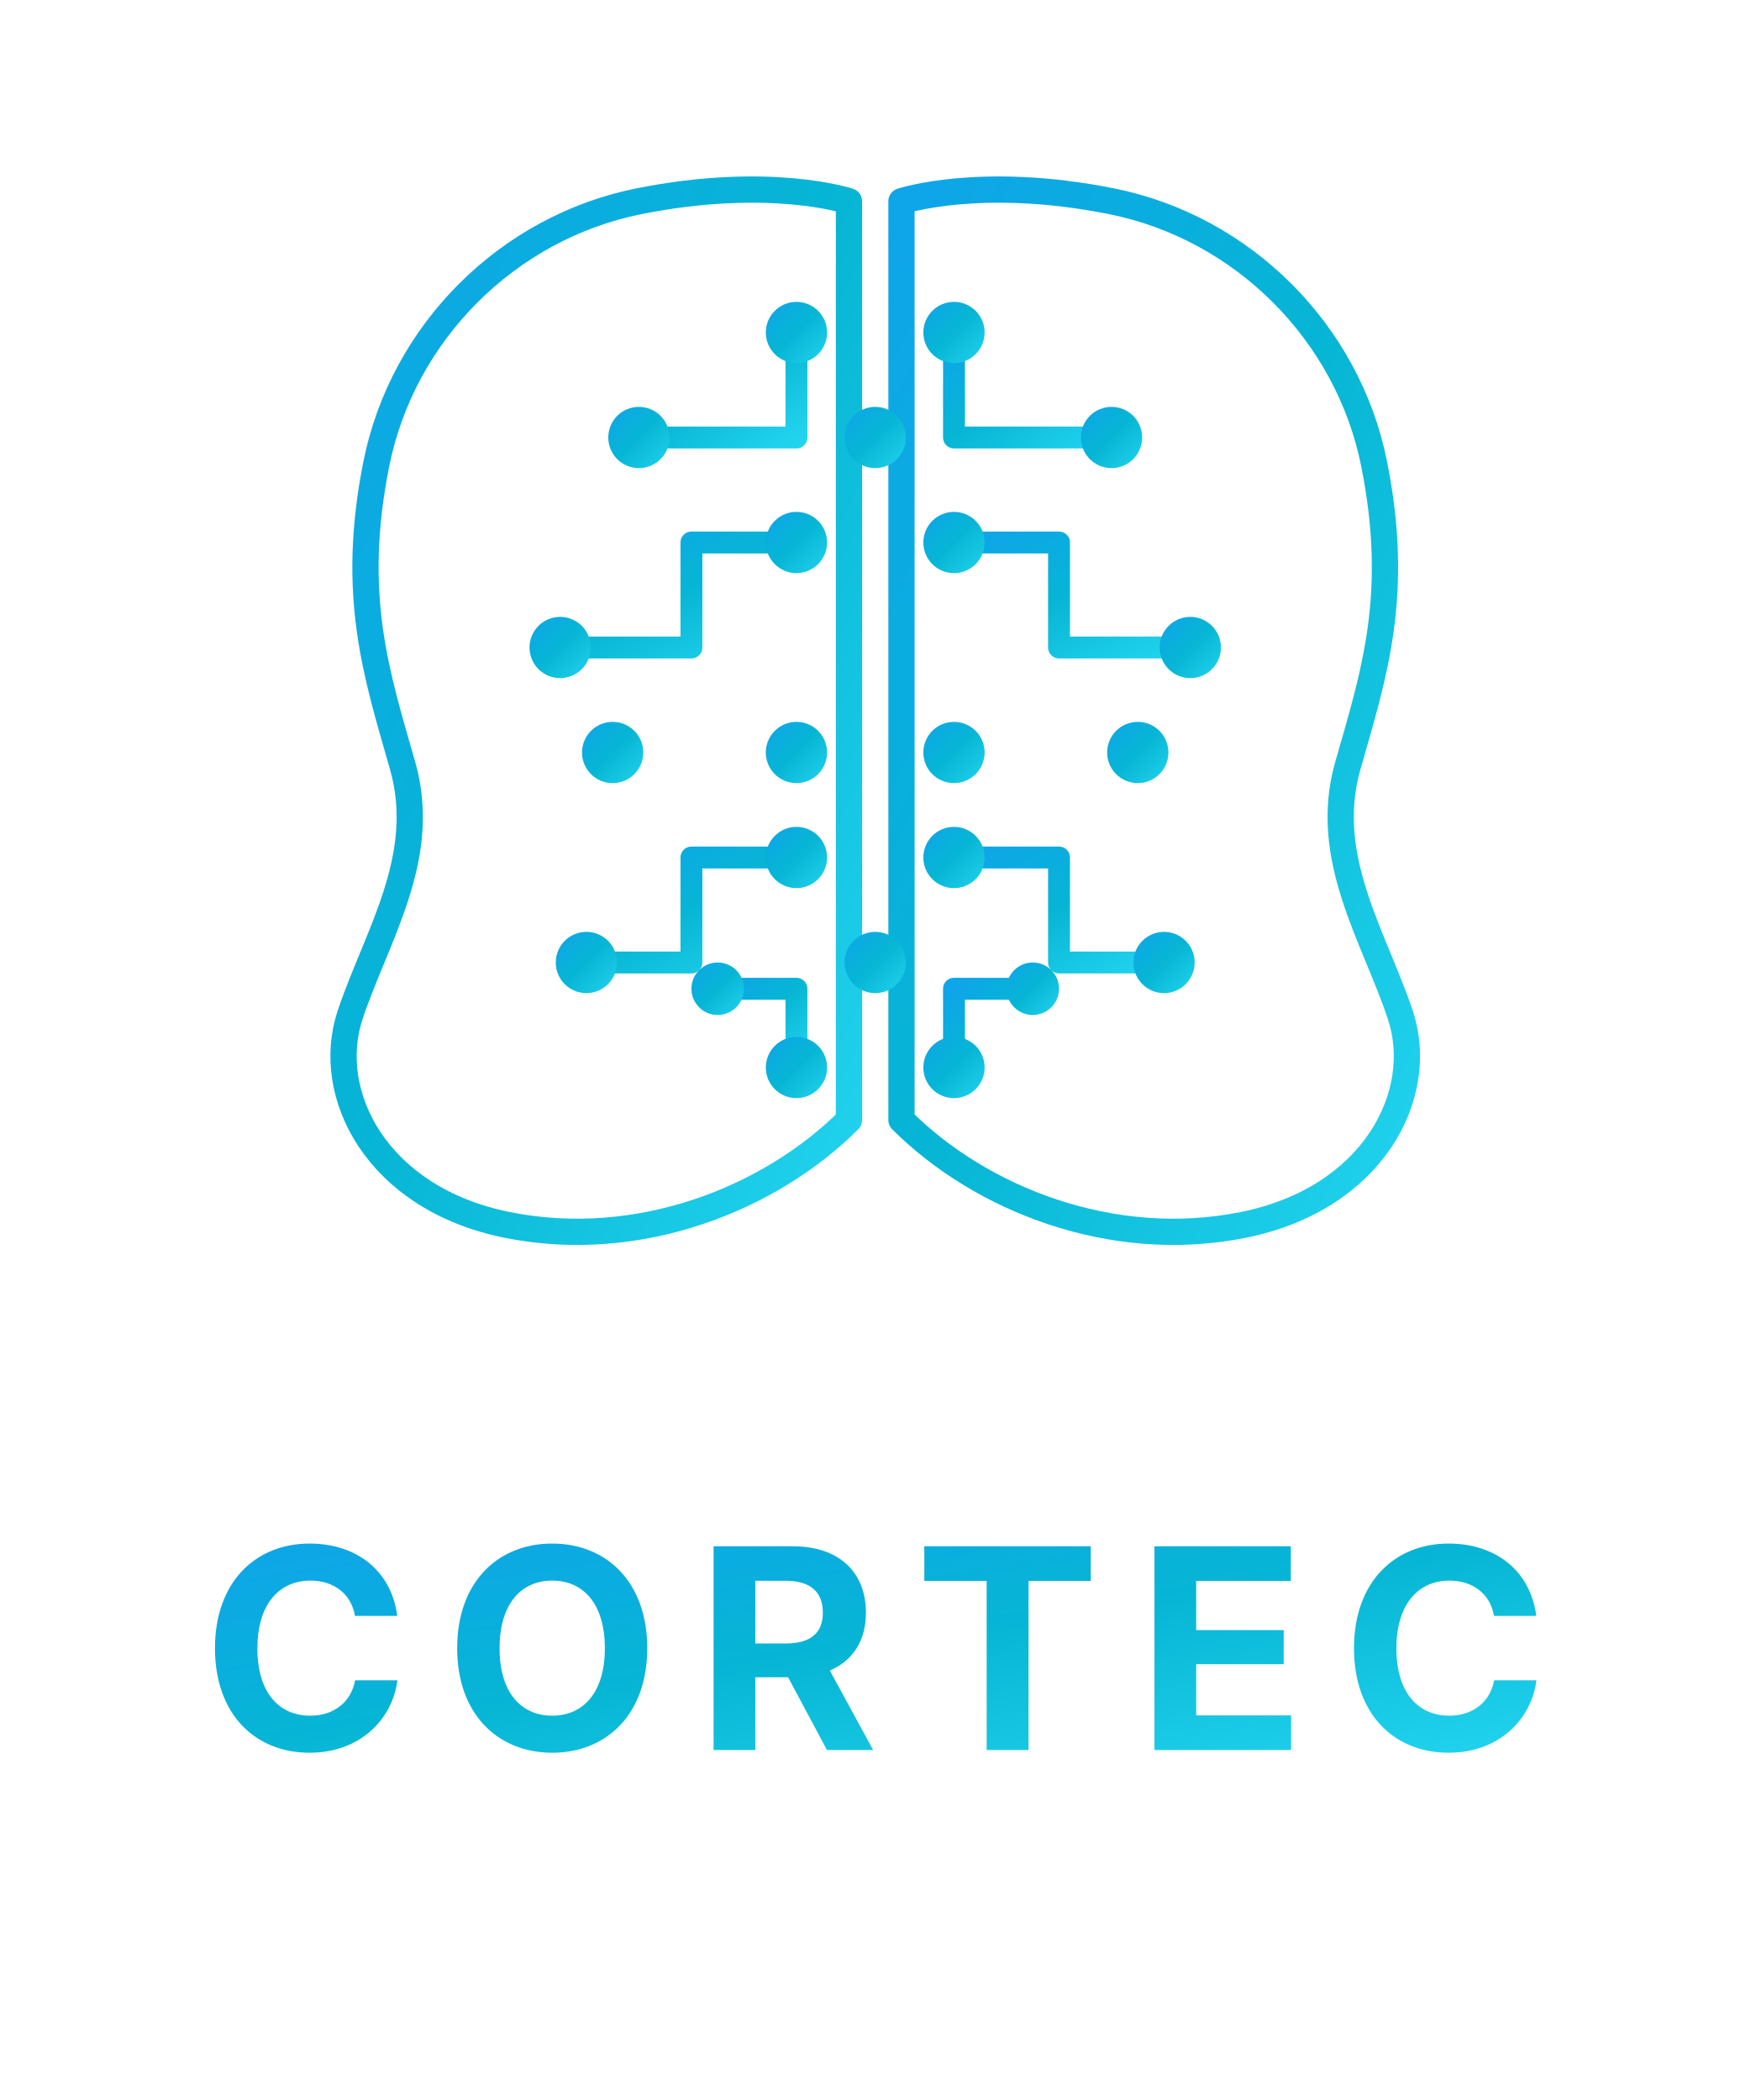
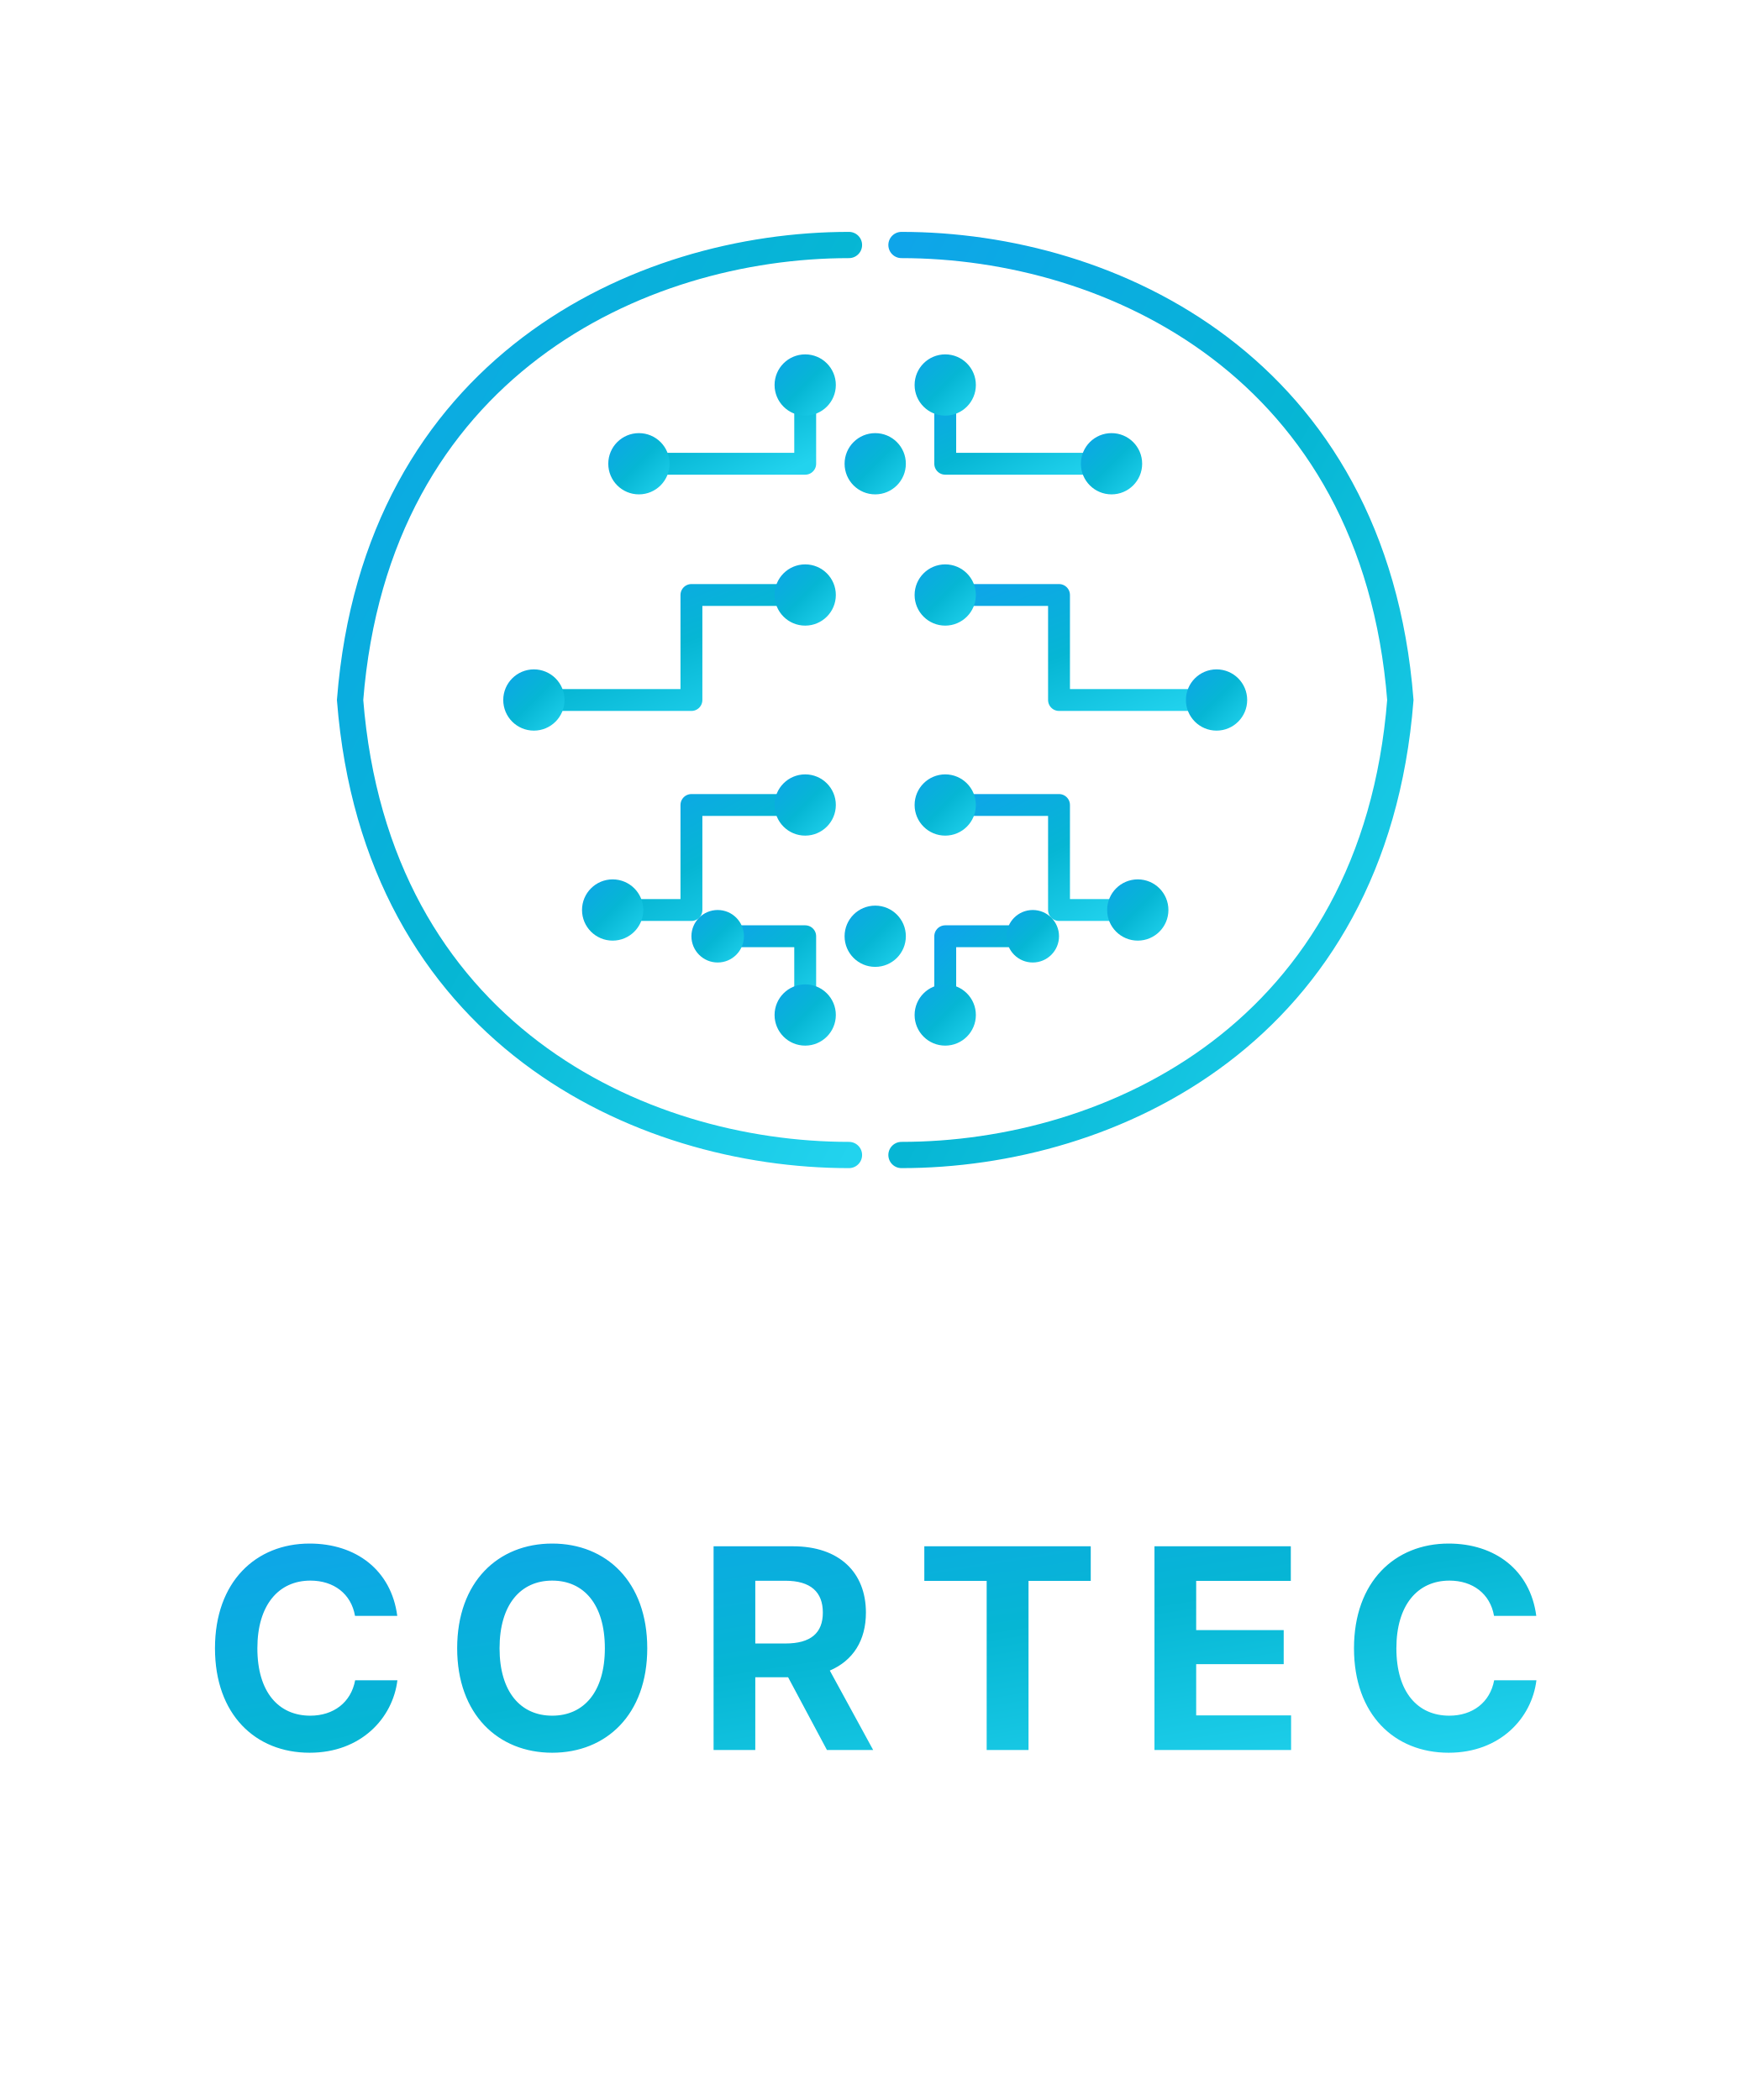
<svg xmlns="http://www.w3.org/2000/svg" viewBox="0 0 200 240" fill="none">
  <defs>
    <linearGradient id="cortecGradient" x1="0%" y1="0%" x2="100%" y2="100%">
      <stop offset="0%" stop-color="#0ea5e9" />
      <stop offset="50%" stop-color="#06b6d4" />
      <stop offset="100%" stop-color="#22d3ee" />
    </linearGradient>
  </defs>
  <g transform="translate(100, 80)">
-     <path d="M-3 -57              C-3 -57, -12 -60, -27 -57              C-42 -54, -54 -42, -57 -27              C-60 -12, -57 -3, -54 7.5              C-51 18, -57 27, -60 36              C-63 45, -57 57, -42 60              C-27 63, -12 57, -3 48              L-3 -57Z" stroke="url(#cortecGradient)" stroke-width="3" fill="none" stroke-linecap="round" stroke-linejoin="round" />
-     <path d="M3 -57              C3 -57, 12 -60, 27 -57              C42 -54, 54 -42, 57 -27              C60 -12, 57 -3, 54 7.5              C51 18, 57 27, 60 36              C63 45, 57 57, 42 60              C27 63, 12 57, 3 48              L3 -57Z" stroke="url(#cortecGradient)" stroke-width="3" fill="none" stroke-linecap="round" stroke-linejoin="round" />
-     <line x1="0" y1="-48" x2="0" y2="-30" stroke="url(#cortecGradient)" stroke-width="2.5" stroke-linecap="round" />
-     <line x1="0" y1="30" x2="0" y2="48" stroke="url(#cortecGradient)" stroke-width="2.5" stroke-linecap="round" />
-     <path d="M-9 -42 L-9 -30 L-27 -30" stroke="url(#cortecGradient)" stroke-width="2.5" fill="none" stroke-linecap="round" stroke-linejoin="round" />
-     <circle cx="-9" cy="-42" r="3.5" fill="url(#cortecGradient)" />
-     <circle cx="-27" cy="-30" r="3.5" fill="url(#cortecGradient)" />
-     <path d="M-9 -18 L-21 -18 L-21 -6 L-36 -6" stroke="url(#cortecGradient)" stroke-width="2.5" fill="none" stroke-linecap="round" stroke-linejoin="round" />
-     <circle cx="-9" cy="-18" r="3.5" fill="url(#cortecGradient)" />
-     <circle cx="-36" cy="-6" r="3.5" fill="url(#cortecGradient)" />
-     <path d="M-9 6 L-30 6" stroke="url(#cortecGradient)" stroke-width="2.5" fill="none" stroke-linecap="round" />
-     <circle cx="-9" cy="6" r="3.5" fill="url(#cortecGradient)" />
-     <circle cx="-30" cy="6" r="3.5" fill="url(#cortecGradient)" />
-     <path d="M-9 18 L-21 18 L-21 30 L-33 30" stroke="url(#cortecGradient)" stroke-width="2.5" fill="none" stroke-linecap="round" stroke-linejoin="round" />
-     <circle cx="-9" cy="18" r="3.5" fill="url(#cortecGradient)" />
-     <circle cx="-33" cy="30" r="3.5" fill="url(#cortecGradient)" />
-     <path d="M-9 42 L-9 33 L-18 33" stroke="url(#cortecGradient)" stroke-width="2.5" fill="none" stroke-linecap="round" stroke-linejoin="round" />
-     <circle cx="-9" cy="42" r="3.5" fill="url(#cortecGradient)" />
-     <circle cx="-18" cy="33" r="3" fill="url(#cortecGradient)" />
-     <path d="M9 -42 L9 -30 L27 -30" stroke="url(#cortecGradient)" stroke-width="2.5" fill="none" stroke-linecap="round" stroke-linejoin="round" />
-     <circle cx="9" cy="-42" r="3.5" fill="url(#cortecGradient)" />
-     <circle cx="27" cy="-30" r="3.5" fill="url(#cortecGradient)" />
-     <path d="M9 -18 L21 -18 L21 -6 L36 -6" stroke="url(#cortecGradient)" stroke-width="2.5" fill="none" stroke-linecap="round" stroke-linejoin="round" />
-     <circle cx="9" cy="-18" r="3.5" fill="url(#cortecGradient)" />
-     <circle cx="36" cy="-6" r="3.5" fill="url(#cortecGradient)" />
-     <path d="M9 6 L30 6" stroke="url(#cortecGradient)" stroke-width="2.5" fill="none" stroke-linecap="round" />
-     <circle cx="9" cy="6" r="3.5" fill="url(#cortecGradient)" />
-     <circle cx="30" cy="6" r="3.5" fill="url(#cortecGradient)" />
-     <path d="M9 18 L21 18 L21 30 L33 30" stroke="url(#cortecGradient)" stroke-width="2.5" fill="none" stroke-linecap="round" stroke-linejoin="round" />
-     <circle cx="9" cy="18" r="3.5" fill="url(#cortecGradient)" />
-     <circle cx="33" cy="30" r="3.5" fill="url(#cortecGradient)" />
-     <path d="M9 42 L9 33 L18 33" stroke="url(#cortecGradient)" stroke-width="2.5" fill="none" stroke-linecap="round" stroke-linejoin="round" />
-     <circle cx="9" cy="42" r="3.5" fill="url(#cortecGradient)" />
-     <circle cx="18" cy="33" r="3" fill="url(#cortecGradient)" />
-     <circle cx="0" cy="-30" r="3.5" fill="url(#cortecGradient)" />
-     <circle cx="0" cy="30" r="3.5" fill="url(#cortecGradient)" />
+     <path d="M-3 -52              C-27 -52, -57 -38, -60 0              C-57 38, -27 52, -3 52" stroke="url(#cortecGradient)" stroke-width="3" fill="none" stroke-linecap="round" />
+     <path d="M3 -52              C27 -52, 57 -38, 60 0              C57 38, 27 52, 3 52" stroke="url(#cortecGradient)" stroke-width="3" fill="none" stroke-linecap="round" />
+     <line x1="0" y1="-45" x2="0" y2="-27" stroke="url(#cortecGradient)" stroke-width="2.5" stroke-linecap="round" />
+     <line x1="0" y1="27" x2="0" y2="45" stroke="url(#cortecGradient)" stroke-width="2.5" stroke-linecap="round" />
+     <path d="M-8 -36 L-8 -27 L-27 -27" stroke="url(#cortecGradient)" stroke-width="2.5" fill="none" stroke-linecap="round" stroke-linejoin="round" />
+     <circle cx="-8" cy="-36" r="3.5" fill="url(#cortecGradient)" />
+     <circle cx="-27" cy="-27" r="3.5" fill="url(#cortecGradient)" />
+     <path d="M-8 -12 L-21 -12 L-21 0 L-39 0" stroke="url(#cortecGradient)" stroke-width="2.5" fill="none" stroke-linecap="round" stroke-linejoin="round" />
+     <circle cx="-8" cy="-12" r="3.5" fill="url(#cortecGradient)" />
+     <circle cx="-39" cy="0" r="3.5" fill="url(#cortecGradient)" />
+     <path d="M-8 12 L-21 12 L-21 24 L-30 24" stroke="url(#cortecGradient)" stroke-width="2.5" fill="none" stroke-linecap="round" stroke-linejoin="round" />
+     <circle cx="-8" cy="12" r="3.5" fill="url(#cortecGradient)" />
+     <circle cx="-30" cy="24" r="3.5" fill="url(#cortecGradient)" />
+     <path d="M-8 36 L-8 27 L-18 27" stroke="url(#cortecGradient)" stroke-width="2.5" fill="none" stroke-linecap="round" stroke-linejoin="round" />
+     <circle cx="-8" cy="36" r="3.5" fill="url(#cortecGradient)" />
+     <circle cx="-18" cy="27" r="3" fill="url(#cortecGradient)" />
+     <path d="M8 -36 L8 -27 L27 -27" stroke="url(#cortecGradient)" stroke-width="2.5" fill="none" stroke-linecap="round" stroke-linejoin="round" />
+     <circle cx="8" cy="-36" r="3.5" fill="url(#cortecGradient)" />
+     <circle cx="27" cy="-27" r="3.5" fill="url(#cortecGradient)" />
+     <path d="M8 -12 L21 -12 L21 0 L39 0" stroke="url(#cortecGradient)" stroke-width="2.5" fill="none" stroke-linecap="round" stroke-linejoin="round" />
+     <circle cx="8" cy="-12" r="3.5" fill="url(#cortecGradient)" />
+     <circle cx="39" cy="0" r="3.5" fill="url(#cortecGradient)" />
+     <path d="M8 12 L21 12 L21 24 L30 24" stroke="url(#cortecGradient)" stroke-width="2.5" fill="none" stroke-linecap="round" stroke-linejoin="round" />
+     <circle cx="8" cy="12" r="3.5" fill="url(#cortecGradient)" />
+     <circle cx="30" cy="24" r="3.5" fill="url(#cortecGradient)" />
+     <path d="M8 36 L8 27 L18 27" stroke="url(#cortecGradient)" stroke-width="2.5" fill="none" stroke-linecap="round" stroke-linejoin="round" />
+     <circle cx="8" cy="36" r="3.5" fill="url(#cortecGradient)" />
+     <circle cx="18" cy="27" r="3" fill="url(#cortecGradient)" />
+     <circle cx="0" cy="-27" r="3.5" fill="url(#cortecGradient)" />
+     <circle cx="0" cy="27" r="3.5" fill="url(#cortecGradient)" />
  </g>
  <text x="100" y="200" font-family="system-ui, -apple-system, 'Segoe UI', sans-serif" font-size="32" font-weight="700" fill="url(#cortecGradient)" text-anchor="middle" letter-spacing="4">CORTEC</text>
</svg>
